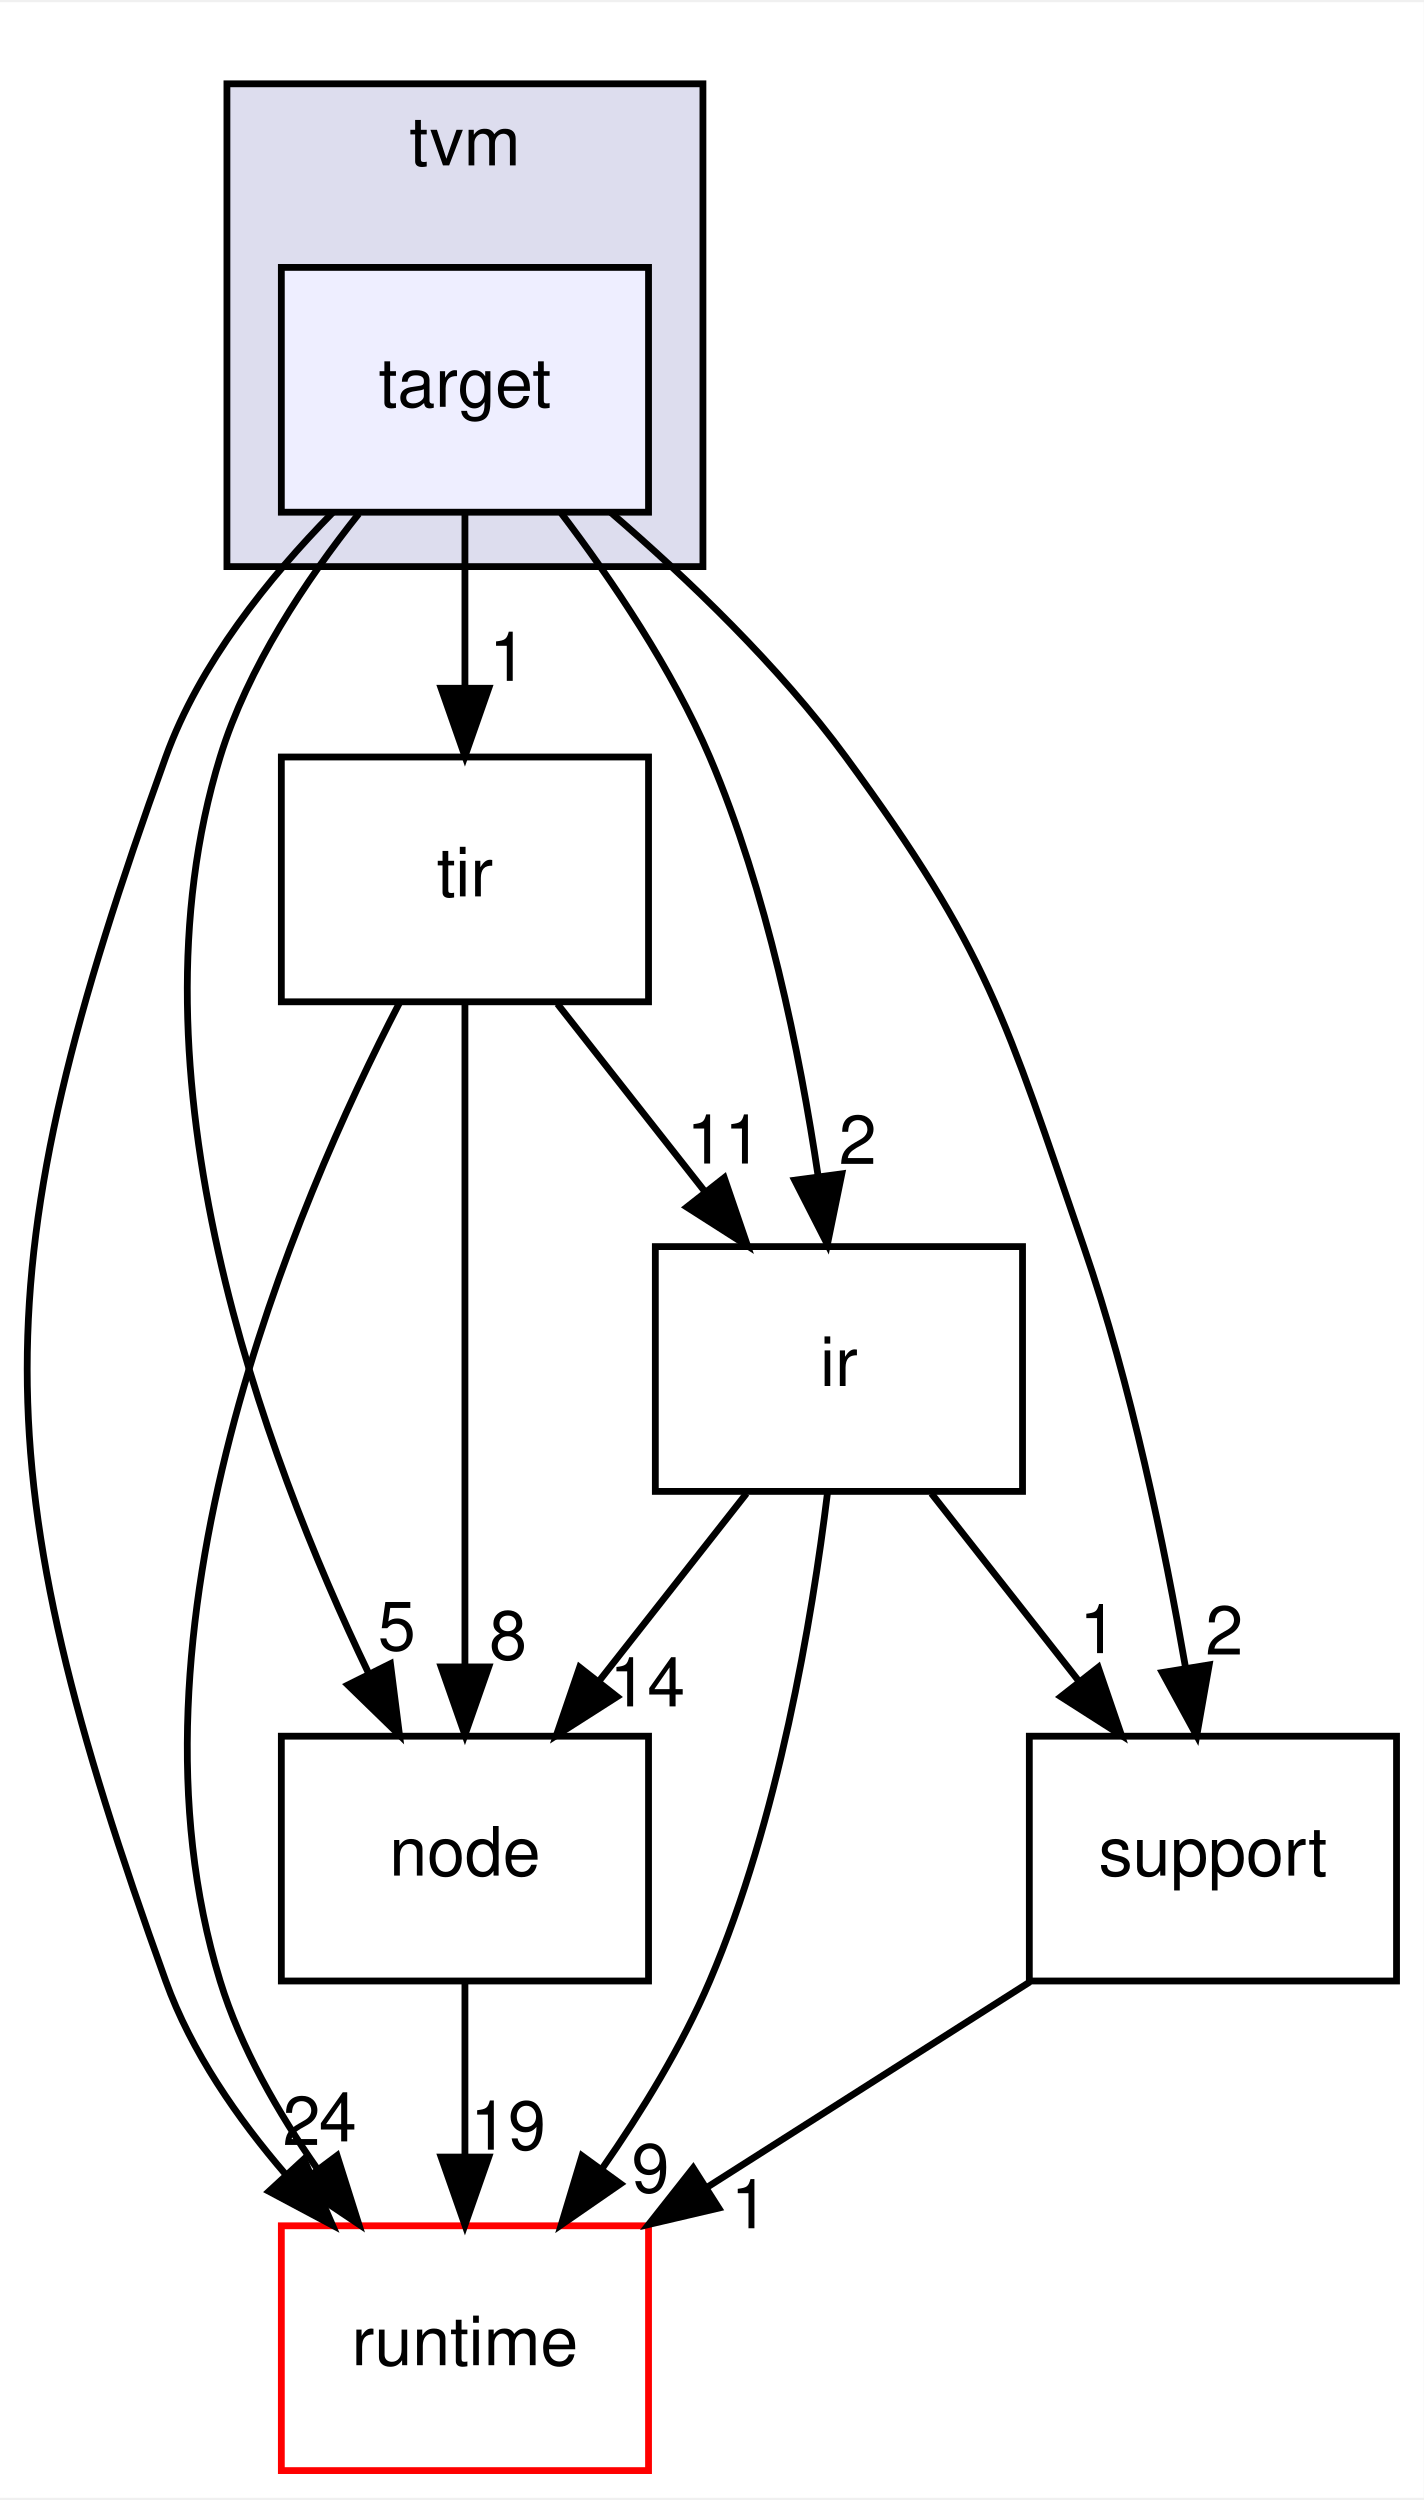
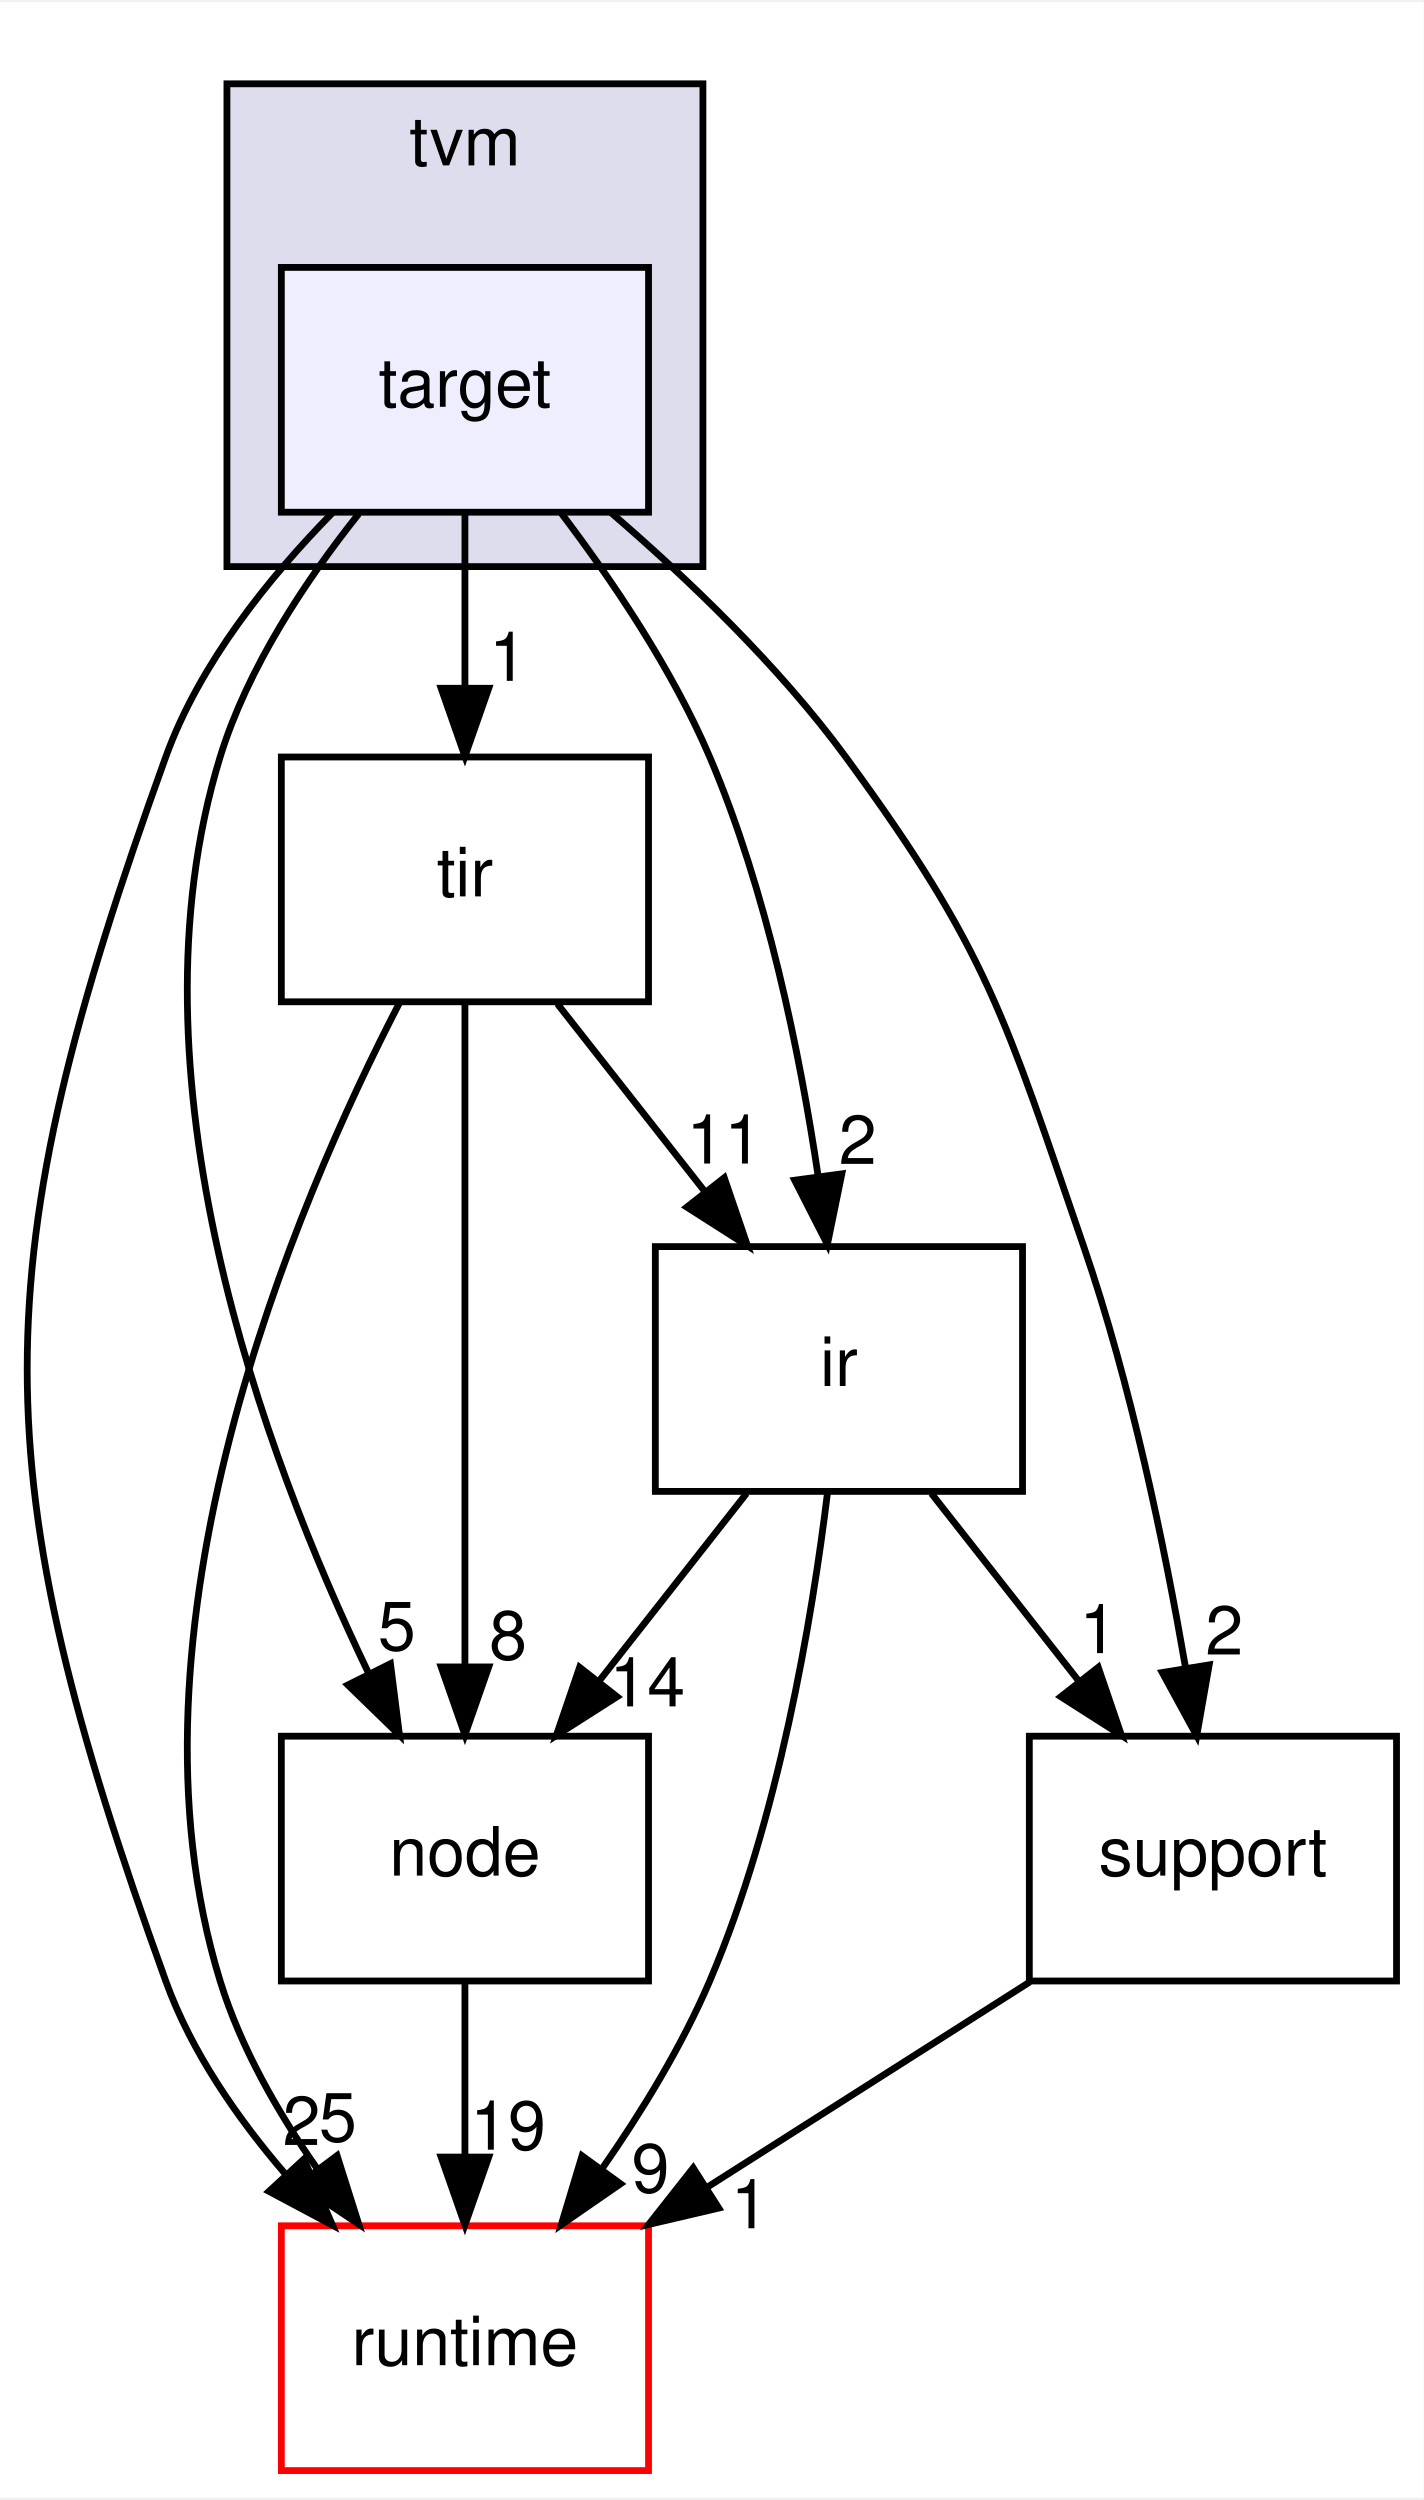
<svg xmlns="http://www.w3.org/2000/svg" xmlns:xlink="http://www.w3.org/1999/xlink" width="209pt" height="367pt" viewBox="0.00 0.00 209.37 367.00">
  <g id="graph0" class="graph" transform="scale(1 1) rotate(0) translate(4 363)">
    <polygon fill="white" stroke="none" points="-4,4 -4,-363 205.373,-363 205.373,4 -4,4" />
    <g id="clust1" class="cluster">
      <g id="a_clust1">
        <a xlink:href="dir_b4c7d8e826c599ba55146c099a14beb5.html" target="_top" xlink:title="tvm">
          <polygon fill="#ddddee" stroke="black" points="29.373,-280 29.373,-351 99.373,-351 99.373,-280 29.373,-280" />
          <text text-anchor="middle" x="64.373" y="-339" font-family="Helvetica,sans-Serif" font-size="10.00">tvm</text>
        </a>
      </g>
    </g>
    <g id="node1" class="node">
      <g id="a_node1">
        <a xlink:href="dir_5da96592f3a7c442b838b075c58254c2.html" target="_top" xlink:title="target">
          <polygon fill="#eeeeff" stroke="black" points="91.373,-324 37.373,-324 37.373,-288 91.373,-288 91.373,-324" />
          <text text-anchor="middle" x="64.373" y="-303.5" font-family="Helvetica,sans-Serif" font-size="10.00">target</text>
        </a>
      </g>
    </g>
    <g id="node2" class="node">
      <g id="a_node2">
        <a xlink:href="dir_6cd4295f6ad5aa17e5b568d0e5b190e5.html" target="_top" xlink:title="node">
          <polygon fill="none" stroke="black" points="91.373,-108 37.373,-108 37.373,-72 91.373,-72 91.373,-108" />
          <text text-anchor="middle" x="64.373" y="-87.5" font-family="Helvetica,sans-Serif" font-size="10.00">node</text>
        </a>
      </g>
    </g>
    <g id="edge1" class="edge">
      <path fill="none" stroke="black" d="M48.763,-287.774C41,-278.03 32.427,-265.184 28.373,-252 14.03,-205.357 34.724,-149.487 50.171,-117.331" />
      <polygon fill="black" stroke="black" points="53.42,-118.661 54.752,-108.15 47.156,-115.535 53.42,-118.661" />
      <g id="a_edge1-headlabel">
        <a xlink:href="dir_000020_000013.html" target="_top" xlink:title="5">
          <text text-anchor="middle" x="54.355" y="-120.645" font-family="Helvetica,sans-Serif" font-size="10.00">5</text>
        </a>
      </g>
    </g>
    <g id="node3" class="node">
      <g id="a_node3">
        <a xlink:href="dir_404558507ed35459f0d7a6d81d8c508d.html" target="_top" xlink:title="runtime">
          <polygon fill="white" stroke="red" points="91.373,-36 37.373,-36 37.373,-0 91.373,-0 91.373,-36" />
          <text text-anchor="middle" x="64.373" y="-15.5" font-family="Helvetica,sans-Serif" font-size="10.00">runtime</text>
        </a>
      </g>
    </g>
    <g id="edge2" class="edge">
      <path fill="none" stroke="black" d="M44.899,-287.918C35.552,-278.403 25.327,-265.723 20.373,-252 -6.791,-176.753 -6.791,-147.247 20.373,-72 24.127,-61.6 30.909,-51.8 38.041,-43.522" />
      <polygon fill="black" stroke="black" points="40.695,-45.807 44.899,-36.082 35.548,-41.062 40.695,-45.807" />
      <g id="a_edge2-headlabel">
        <a xlink:href="dir_000020_000009.html" target="_top" xlink:title="2">
          <text text-anchor="middle" x="40.346" y="-47.874" font-family="Helvetica,sans-Serif" font-size="10.00">2</text>
        </a>
      </g>
    </g>
    <g id="node4" class="node">
      <g id="a_node4">
        <a xlink:href="dir_dc867ff9a37cad1764f1670dc7eba6c1.html" target="_top" xlink:title="ir">
          <polygon fill="none" stroke="black" points="146.373,-180 92.373,-180 92.373,-144 146.373,-144 146.373,-180" />
          <text text-anchor="middle" x="119.373" y="-159.5" font-family="Helvetica,sans-Serif" font-size="10.00">ir</text>
        </a>
      </g>
    </g>
    <g id="edge3" class="edge">
      <path fill="none" stroke="black" d="M78.538,-287.851C86.063,-277.93 94.87,-264.89 100.373,-252 108.786,-232.293 113.618,-208.488 116.301,-190.458" />
      <polygon fill="black" stroke="black" points="119.8,-190.705 117.676,-180.326 112.863,-189.764 119.8,-190.705" />
      <g id="a_edge3-headlabel">
        <a xlink:href="dir_000020_000006.html" target="_top" xlink:title="2">
          <text text-anchor="middle" x="122.13" y="-192.149" font-family="Helvetica,sans-Serif" font-size="10.00">2</text>
        </a>
      </g>
    </g>
    <g id="node5" class="node">
      <g id="a_node5">
        <a xlink:href="dir_72c2f11201cd7636dc7624de0754daa5.html" target="_top" xlink:title="tir">
          <polygon fill="none" stroke="black" points="91.373,-252 37.373,-252 37.373,-216 91.373,-216 91.373,-252" />
          <text text-anchor="middle" x="64.373" y="-231.5" font-family="Helvetica,sans-Serif" font-size="10.00">tir</text>
        </a>
      </g>
    </g>
    <g id="edge4" class="edge">
      <path fill="none" stroke="black" d="M64.373,-287.697C64.373,-279.983 64.373,-270.712 64.373,-262.112" />
      <polygon fill="black" stroke="black" points="67.873,-262.104 64.373,-252.104 60.873,-262.104 67.873,-262.104" />
      <g id="a_edge4-headlabel">
        <a xlink:href="dir_000020_000008.html" target="_top" xlink:title="1">
          <text text-anchor="middle" x="70.712" y="-263.199" font-family="Helvetica,sans-Serif" font-size="10.00">1</text>
        </a>
      </g>
    </g>
    <g id="node6" class="node">
      <g id="a_node6">
        <a xlink:href="dir_fb1b1bc11a768ab8cf63a96a73170118.html" target="_top" xlink:title="support">
          <polygon fill="none" stroke="black" points="201.373,-108 147.373,-108 147.373,-72 201.373,-72 201.373,-108" />
          <text text-anchor="middle" x="174.373" y="-87.5" font-family="Helvetica,sans-Serif" font-size="10.00">support</text>
        </a>
      </g>
    </g>
    <g id="edge5" class="edge">
      <path fill="none" stroke="black" d="M85.856,-287.935C97.112,-278.239 110.558,-265.386 120.373,-252 141.413,-223.307 143.796,-213.645 155.373,-180 162.345,-159.738 167.262,-135.966 170.345,-118.09" />
      <polygon fill="black" stroke="black" points="173.825,-118.496 171.99,-108.061 166.918,-117.363 173.825,-118.496" />
      <g id="a_edge5-headlabel">
        <a xlink:href="dir_000020_000019.html" target="_top" xlink:title="2">
          <text text-anchor="middle" x="176.045" y="-120.003" font-family="Helvetica,sans-Serif" font-size="10.00">2</text>
        </a>
      </g>
    </g>
    <g id="edge6" class="edge">
      <path fill="none" stroke="black" d="M64.373,-71.697C64.373,-63.983 64.373,-54.712 64.373,-46.112" />
      <polygon fill="black" stroke="black" points="67.873,-46.104 64.373,-36.104 60.873,-46.104 67.873,-46.104" />
      <g id="a_edge6-headlabel">
        <a xlink:href="dir_000013_000009.html" target="_top" xlink:title="19">
          <text text-anchor="middle" x="70.712" y="-47.199" font-family="Helvetica,sans-Serif" font-size="10.00">19</text>
        </a>
      </g>
    </g>
    <g id="edge7" class="edge">
      <path fill="none" stroke="black" d="M105.778,-143.697C99.25,-135.389 91.305,-125.277 84.126,-116.141" />
      <polygon fill="black" stroke="black" points="86.743,-113.805 77.812,-108.104 81.238,-118.13 86.743,-113.805" />
      <g id="a_edge7-headlabel">
        <a xlink:href="dir_000006_000013.html" target="_top" xlink:title="14">
          <text text-anchor="middle" x="91.196" y="-112.377" font-family="Helvetica,sans-Serif" font-size="10.00">14</text>
        </a>
      </g>
    </g>
    <g id="edge8" class="edge">
      <path fill="none" stroke="black" d="M117.676,-143.674C115.423,-125.29 110.485,-95.685 100.373,-72 96.289,-62.433 90.385,-52.784 84.535,-44.388" />
      <polygon fill="black" stroke="black" points="87.253,-42.174 78.538,-36.149 81.593,-46.294 87.253,-42.174" />
      <g id="a_edge8-headlabel">
        <a xlink:href="dir_000006_000009.html" target="_top" xlink:title="9">
          <text text-anchor="middle" x="91.664" y="-40.909" font-family="Helvetica,sans-Serif" font-size="10.00">9</text>
        </a>
      </g>
    </g>
    <g id="edge9" class="edge">
      <path fill="none" stroke="black" d="M132.969,-143.697C139.496,-135.389 147.441,-125.277 154.62,-116.141" />
      <polygon fill="black" stroke="black" points="157.508,-118.13 160.934,-108.104 152.004,-113.805 157.508,-118.13" />
      <g id="a_edge9-headlabel">
        <a xlink:href="dir_000006_000019.html" target="_top" xlink:title="1">
          <text text-anchor="middle" x="157.52" y="-120.211" font-family="Helvetica,sans-Serif" font-size="10.00">1</text>
        </a>
      </g>
    </g>
    <g id="edge10" class="edge">
      <path fill="none" stroke="black" d="M64.373,-215.871C64.373,-191.67 64.373,-147.211 64.373,-118.393" />
      <polygon fill="black" stroke="black" points="67.873,-118.189 64.373,-108.189 60.873,-118.189 67.873,-118.189" />
      <g id="a_edge10-headlabel">
        <a xlink:href="dir_000008_000013.html" target="_top" xlink:title="8">
          <text text-anchor="middle" x="70.712" y="-119.284" font-family="Helvetica,sans-Serif" font-size="10.00">8</text>
        </a>
      </g>
    </g>
    <g id="edge11" class="edge">
      <path fill="none" stroke="black" d="M54.752,-215.85C39.38,-186.171 12.546,-123.468 28.373,-72 31.382,-62.215 36.88,-52.616 42.689,-44.334" />
      <polygon fill="black" stroke="black" points="45.568,-46.328 48.763,-36.226 39.966,-42.131 45.568,-46.328" />
      <g id="a_edge11-headlabel">
-         <a xlink:href="dir_000008_000009.html" target="_top" xlink:title="4">
-           <text text-anchor="middle" x="45.685" y="-48.407" font-family="Helvetica,sans-Serif" font-size="10.00">4</text>
+         <a xlink:href="dir_000008_000009.html" target="_top" xlink:title="5">
+           <text text-anchor="middle" x="45.685" y="-48.407" font-family="Helvetica,sans-Serif" font-size="10.00">5</text>
        </a>
      </g>
    </g>
    <g id="edge12" class="edge">
      <path fill="none" stroke="black" d="M77.969,-215.697C84.496,-207.389 92.441,-197.277 99.62,-188.141" />
      <polygon fill="black" stroke="black" points="102.508,-190.13 105.934,-180.104 97.004,-185.805 102.508,-190.13" />
      <g id="a_edge12-headlabel">
        <a xlink:href="dir_000008_000006.html" target="_top" xlink:title="11">
          <text text-anchor="middle" x="102.52" y="-192.211" font-family="Helvetica,sans-Serif" font-size="10.00">11</text>
        </a>
      </g>
    </g>
    <g id="edge13" class="edge">
      <path fill="none" stroke="black" d="M147.464,-71.876C133.215,-62.808 115.527,-51.552 100.137,-41.759" />
      <polygon fill="black" stroke="black" points="101.701,-38.606 91.385,-36.19 97.943,-44.511 101.701,-38.606" />
      <g id="a_edge13-headlabel">
        <a xlink:href="dir_000019_000009.html" target="_top" xlink:title="1">
          <text text-anchor="middle" x="106.258" y="-35.64" font-family="Helvetica,sans-Serif" font-size="10.00">1</text>
        </a>
      </g>
    </g>
  </g>
</svg>
